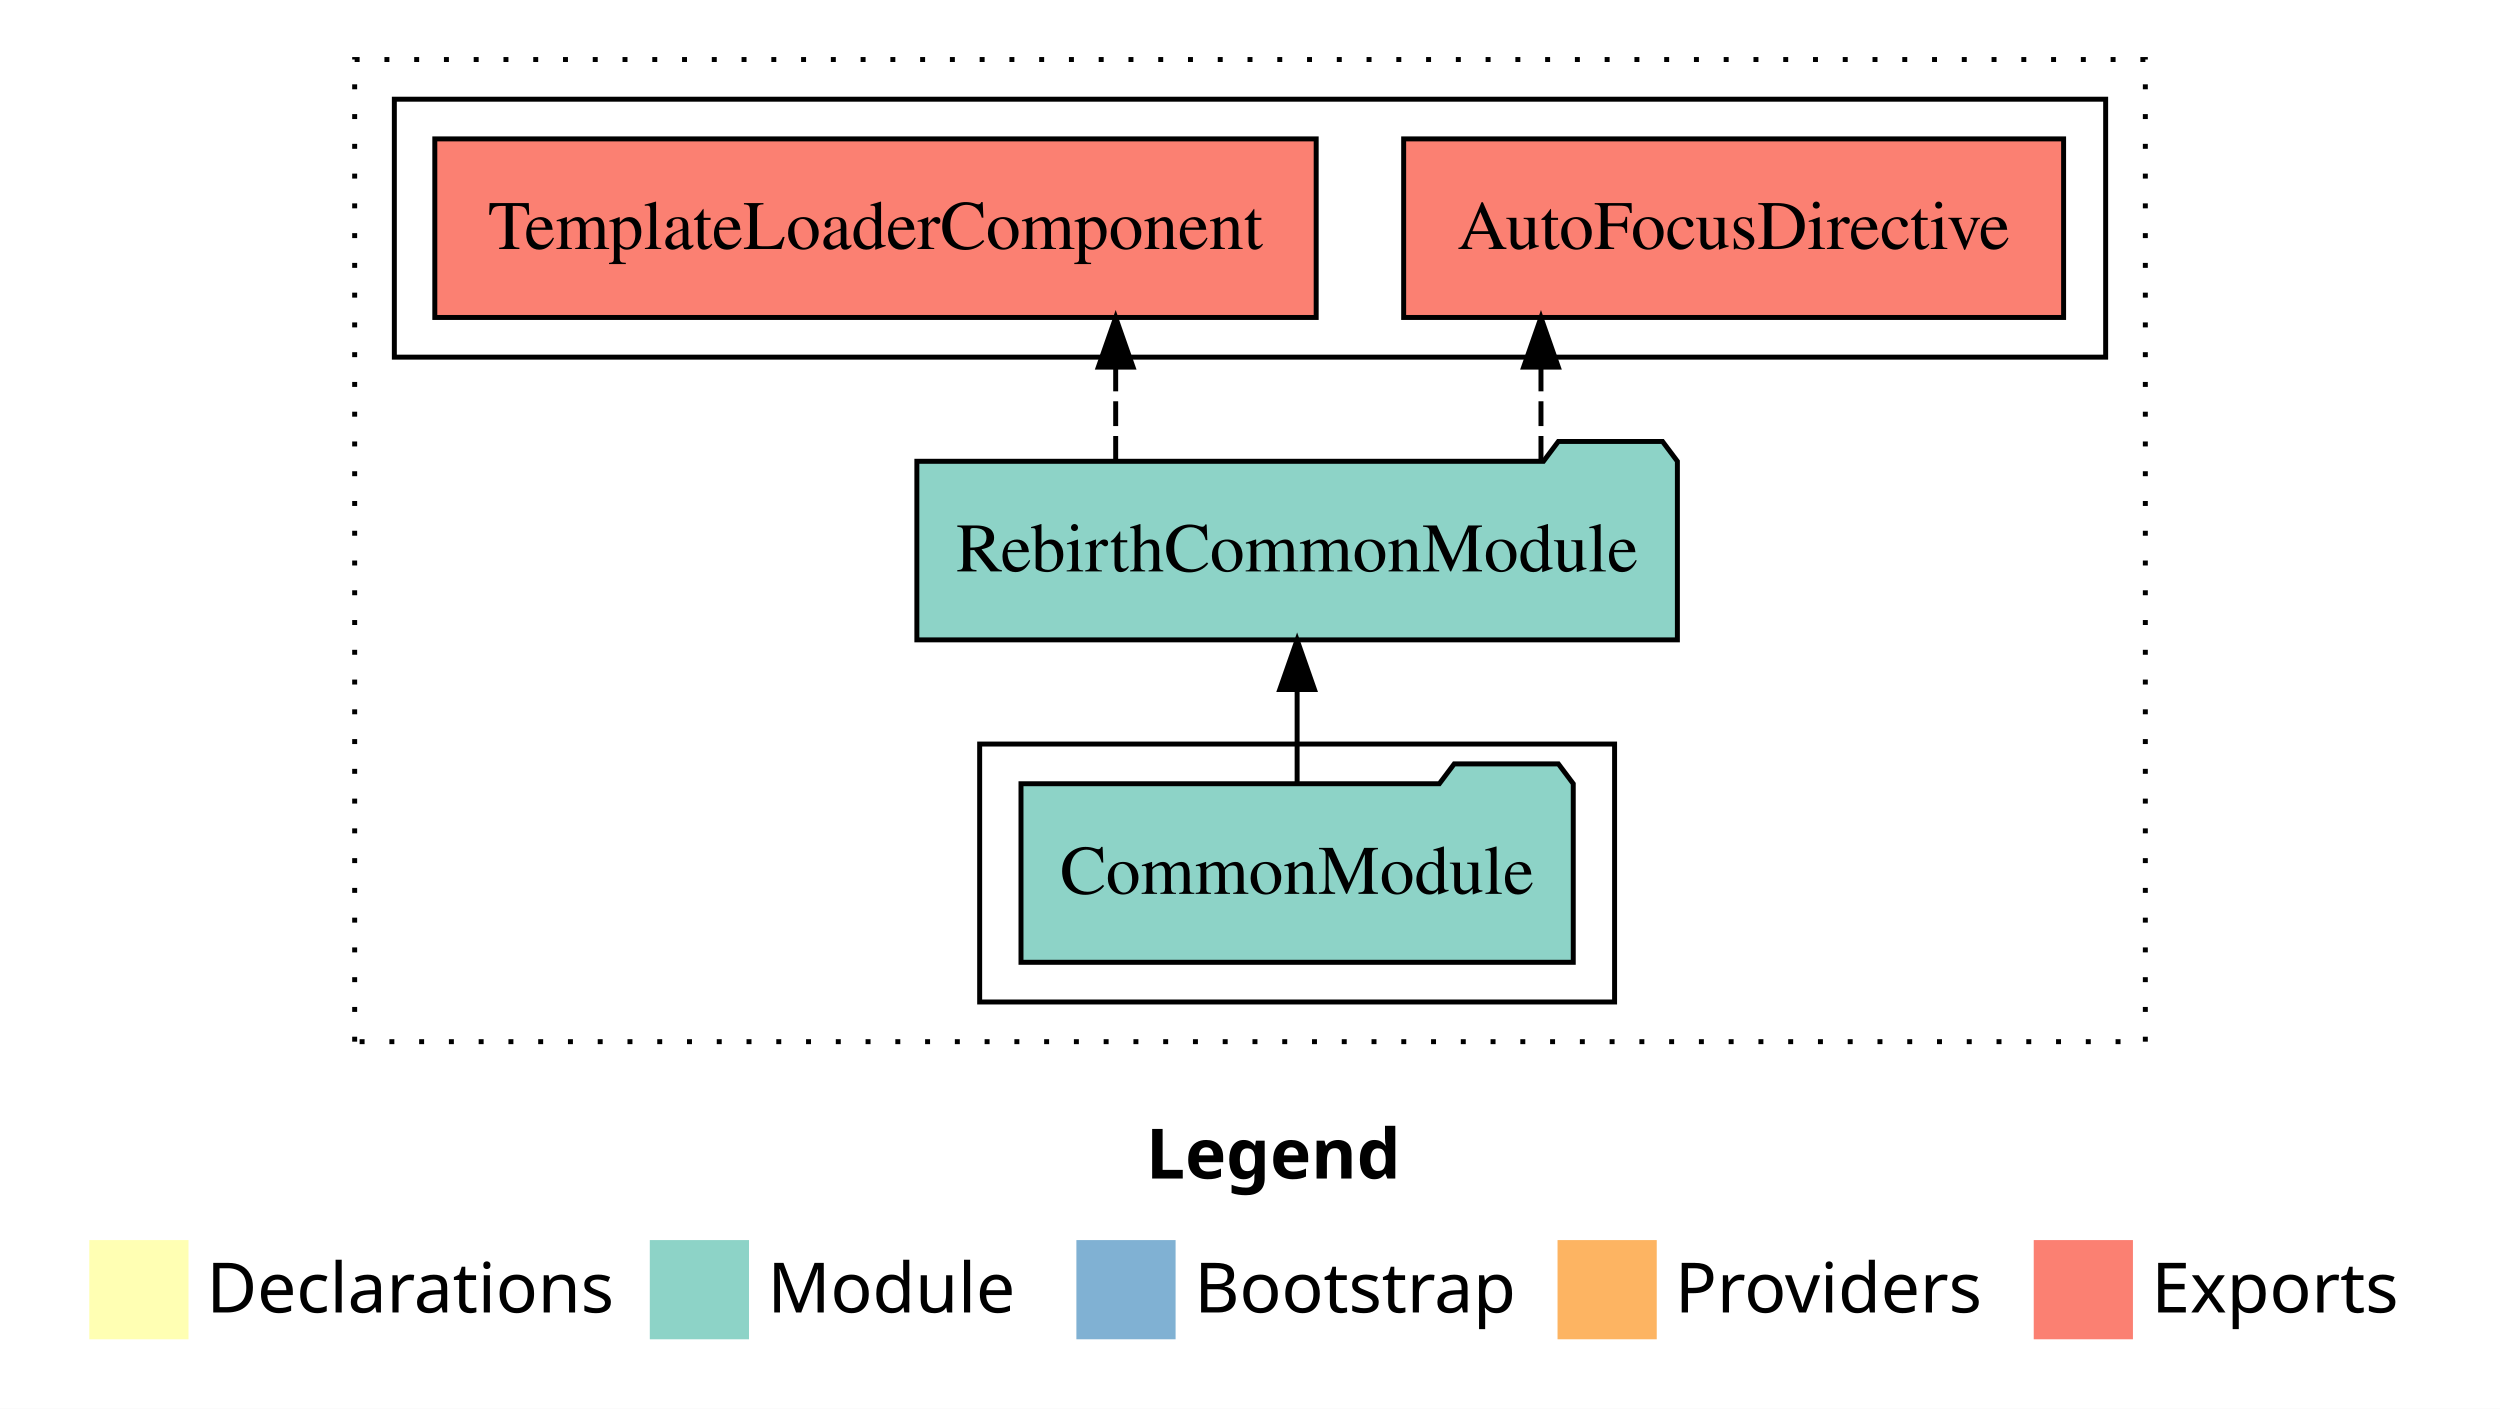
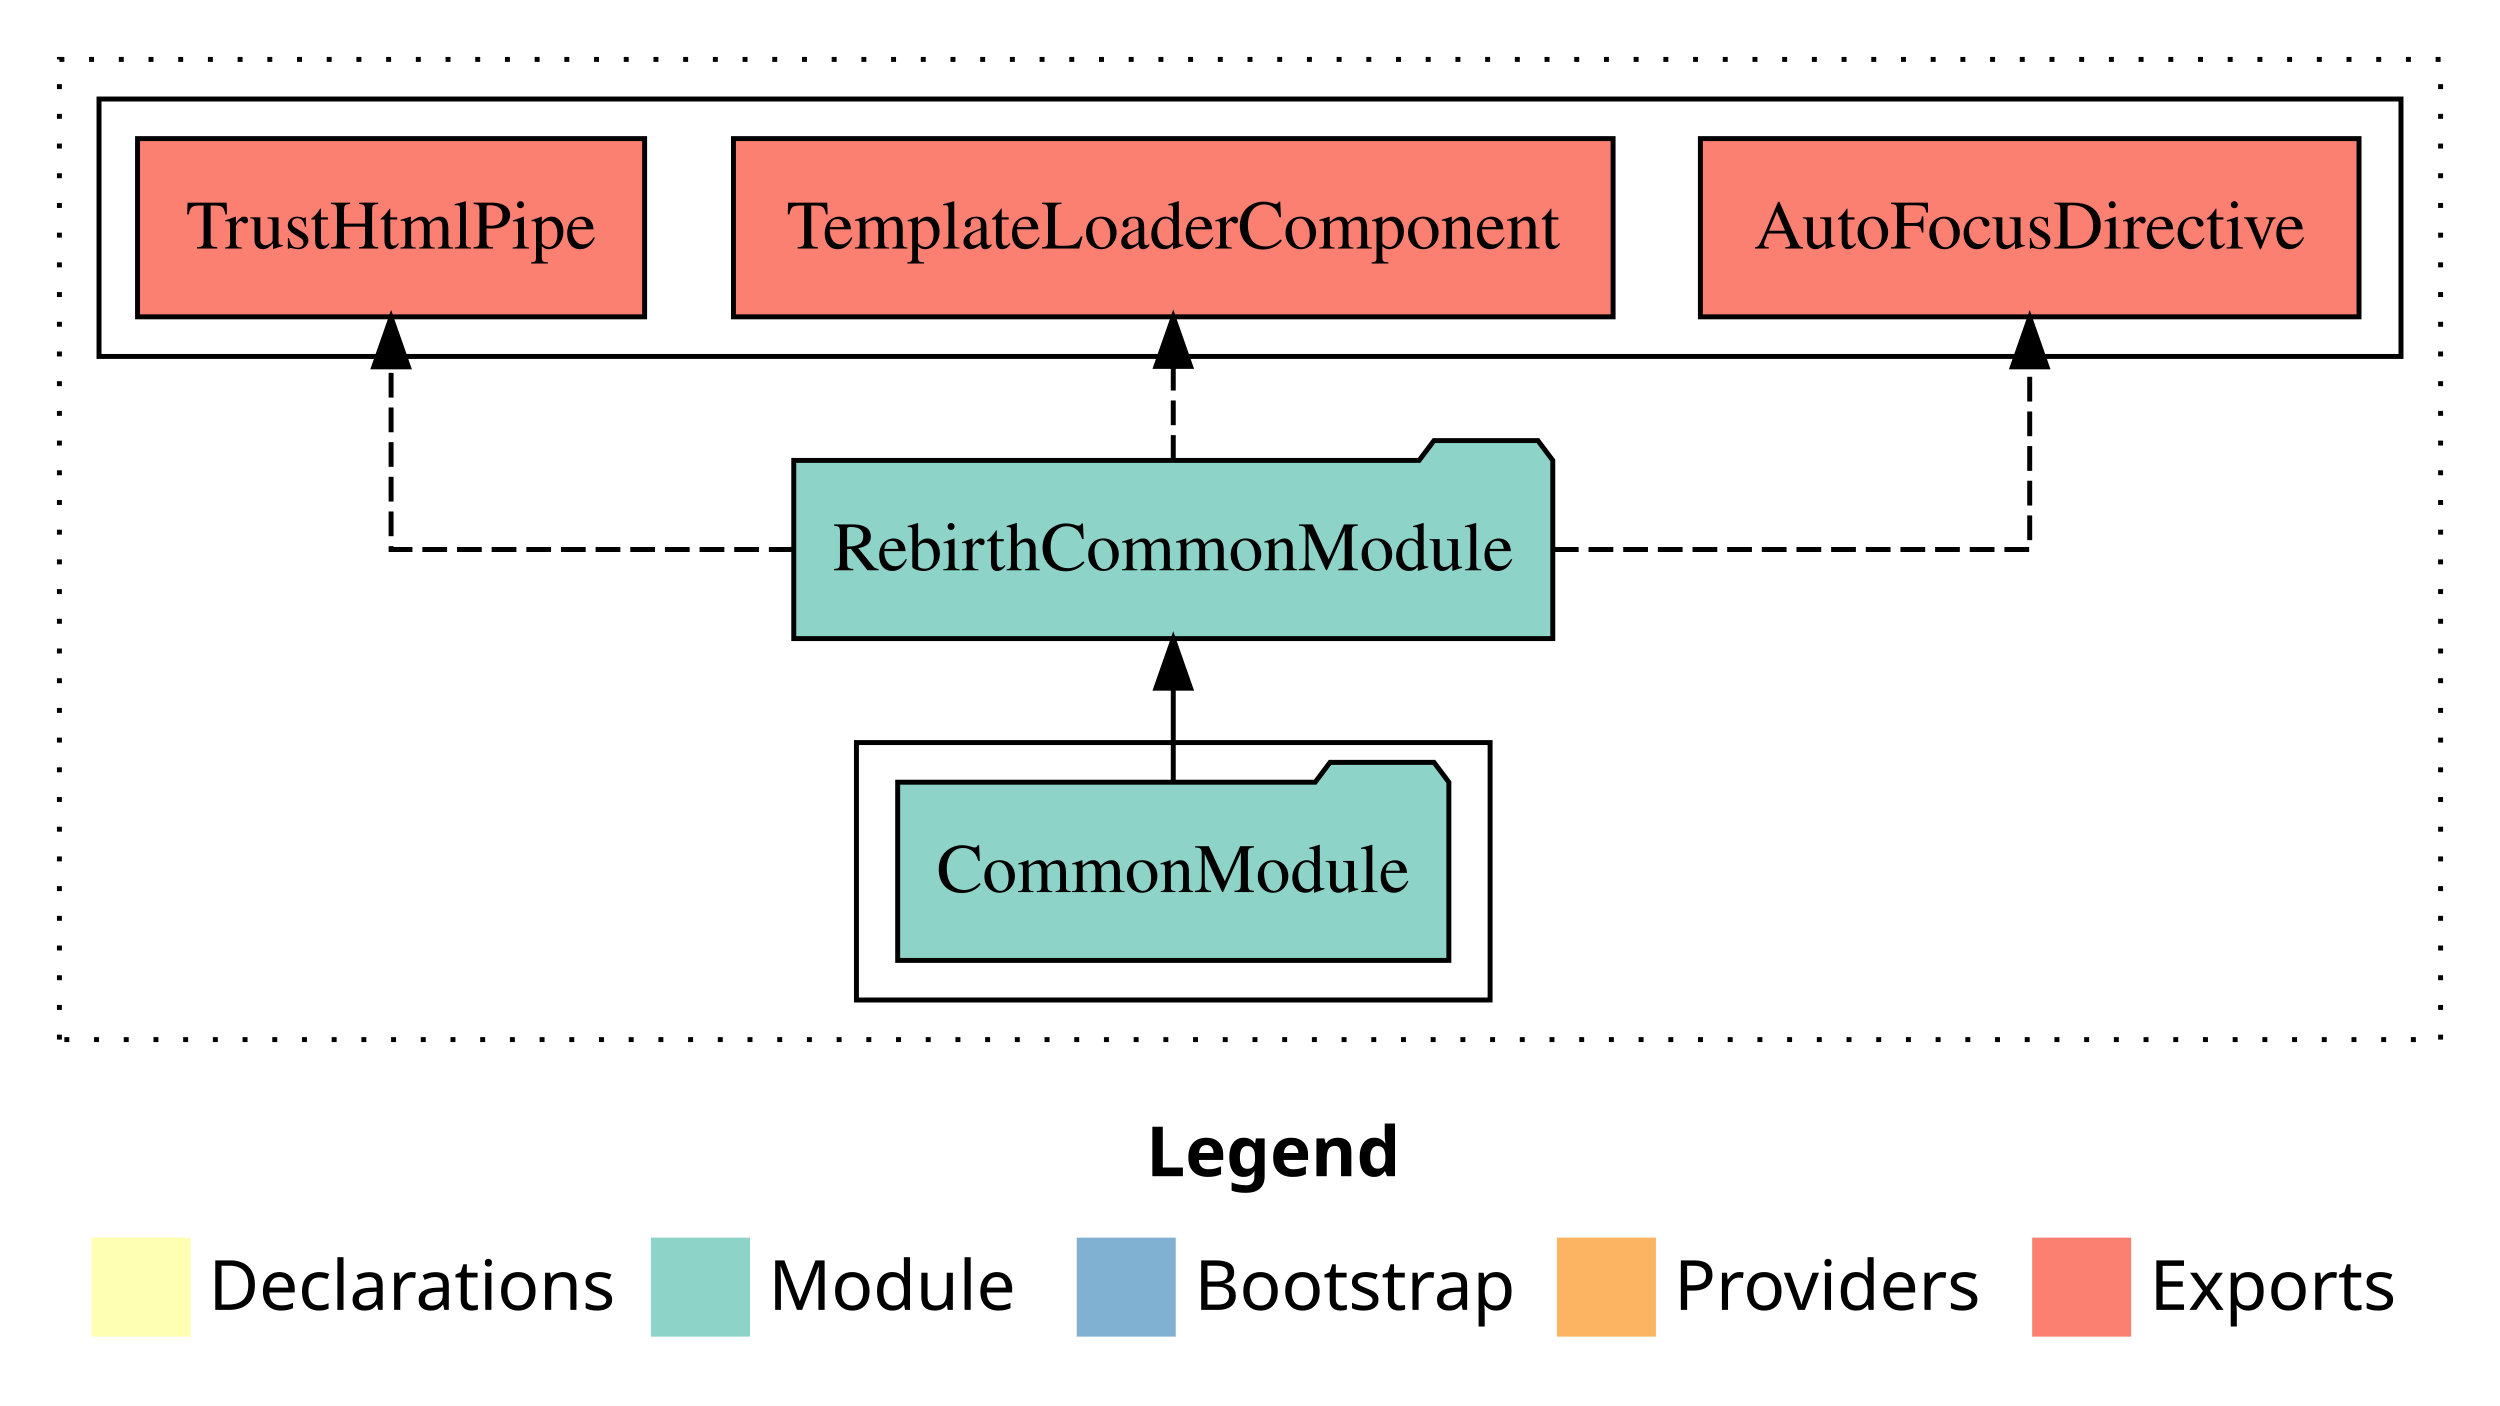
- <svg xmlns="http://www.w3.org/2000/svg" width="504pt" height="284pt" viewBox="0.00 0.00 504.00 284.00">
+ <svg xmlns="http://www.w3.org/2000/svg" width="505pt" height="284pt" viewBox="0.00 0.00 505.00 284.00">
  <g id="graph0" class="graph" transform="scale(1 1) rotate(0) translate(4 280)">
-     <polygon fill="#ffffff" stroke="transparent" points="-4,4 -4,-280 500,-280 500,4 -4,4" />
-     <text text-anchor="start" x="227.009" y="-42.4" font-family="sans-serif" font-weight="bold" font-size="14.00" fill="#000000">Legend</text>
-     <polygon fill="#ffffb3" stroke="transparent" points="14,-10 14,-30 34,-30 34,-10 14,-10" />
-     <text text-anchor="start" x="37.629" y="-15.4" font-family="sans-serif" font-size="14.00" fill="#000000">  Declarations</text>
-     <polygon fill="#8dd3c7" stroke="transparent" points="127,-10 127,-30 147,-30 147,-10 127,-10" />
-     <text text-anchor="start" x="150.725" y="-15.4" font-family="sans-serif" font-size="14.00" fill="#000000">  Module</text>
-     <polygon fill="#80b1d3" stroke="transparent" points="213,-10 213,-30 233,-30 233,-10 213,-10" />
-     <text text-anchor="start" x="236.781" y="-15.4" font-family="sans-serif" font-size="14.00" fill="#000000">  Bootstrap</text>
-     <polygon fill="#fdb462" stroke="transparent" points="310,-10 310,-30 330,-30 330,-10 310,-10" />
-     <text text-anchor="start" x="333.673" y="-15.4" font-family="sans-serif" font-size="14.00" fill="#000000">  Providers</text>
-     <polygon fill="#fb8072" stroke="transparent" points="406,-10 406,-30 426,-30 426,-10 406,-10" />
-     <text text-anchor="start" x="429.726" y="-15.4" font-family="sans-serif" font-size="14.00" fill="#000000">  Exports</text>
+     <polygon fill="#ffffff" stroke="transparent" points="-4,4 -4,-280 501,-280 501,4 -4,4" />
+     <text text-anchor="start" x="227.509" y="-42.4" font-family="sans-serif" font-weight="bold" font-size="14.00" fill="#000000">Legend</text>
+     <polygon fill="#ffffb3" stroke="transparent" points="14.5,-10 14.5,-30 34.5,-30 34.5,-10 14.5,-10" />
+     <text text-anchor="start" x="38.129" y="-15.4" font-family="sans-serif" font-size="14.00" fill="#000000">  Declarations</text>
+     <polygon fill="#8dd3c7" stroke="transparent" points="127.5,-10 127.5,-30 147.5,-30 147.5,-10 127.5,-10" />
+     <text text-anchor="start" x="151.225" y="-15.4" font-family="sans-serif" font-size="14.00" fill="#000000">  Module</text>
+     <polygon fill="#80b1d3" stroke="transparent" points="213.5,-10 213.5,-30 233.5,-30 233.5,-10 213.5,-10" />
+     <text text-anchor="start" x="237.281" y="-15.4" font-family="sans-serif" font-size="14.00" fill="#000000">  Bootstrap</text>
+     <polygon fill="#fdb462" stroke="transparent" points="310.5,-10 310.5,-30 330.5,-30 330.5,-10 310.5,-10" />
+     <text text-anchor="start" x="334.173" y="-15.4" font-family="sans-serif" font-size="14.00" fill="#000000">  Providers</text>
+     <polygon fill="#fb8072" stroke="transparent" points="406.5,-10 406.5,-30 426.5,-30 426.5,-10 406.5,-10" />
+     <text text-anchor="start" x="430.226" y="-15.4" font-family="sans-serif" font-size="14.00" fill="#000000">  Exports</text>
    <g id="clust1" class="cluster">
-       <polygon fill="none" stroke="#000000" stroke-dasharray="1,5" points="67.5,-70 67.5,-268 428.5,-268 428.5,-70 67.5,-70" />
+       <polygon fill="none" stroke="#000000" stroke-dasharray="1,5" points="8,-70 8,-268 489,-268 489,-70 8,-70" />
    </g>
    <g id="clust3" class="cluster">
-       <polygon fill="none" stroke="#000000" points="193.5,-78 193.5,-130 321.5,-130 321.5,-78 193.5,-78" />
+       <polygon fill="none" stroke="#000000" points="169,-78 169,-130 297,-130 297,-78 169,-78" />
    </g>
    <g id="clust4" class="cluster">
-       <polygon fill="none" stroke="#000000" points="75.5,-208 75.5,-260 420.5,-260 420.5,-208 75.5,-208" />
+       <polygon fill="none" stroke="#000000" points="16,-208 16,-260 481,-260 481,-208 16,-208" />
    </g>
    <g id="node1" class="node">
-       <polygon fill="#8dd3c7" stroke="#000000" points="313.168,-122 310.168,-126 289.168,-126 286.168,-122 201.832,-122 201.832,-86 313.168,-86 313.168,-122" />
-       <text text-anchor="middle" x="257.5" y="-99.8" font-family="Times,serif" font-size="14.00" fill="#000000">CommonModule</text>
+       <polygon fill="#8dd3c7" stroke="#000000" points="288.668,-122 285.668,-126 264.668,-126 261.668,-122 177.332,-122 177.332,-86 288.668,-86 288.668,-122" />
+       <text text-anchor="middle" x="233" y="-99.8" font-family="Times,serif" font-size="14.00" fill="#000000">CommonModule</text>
    </g>
    <g id="node2" class="node">
-       <polygon fill="#8dd3c7" stroke="#000000" points="334.161,-187 331.161,-191 310.161,-191 307.161,-187 180.839,-187 180.839,-151 334.161,-151 334.161,-187" />
-       <text text-anchor="middle" x="257.5" y="-164.8" font-family="Times,serif" font-size="14.00" fill="#000000">RebirthCommonModule</text>
+       <polygon fill="#8dd3c7" stroke="#000000" points="309.661,-187 306.661,-191 285.661,-191 282.661,-187 156.339,-187 156.339,-151 309.661,-151 309.661,-187" />
+       <text text-anchor="middle" x="233" y="-164.8" font-family="Times,serif" font-size="14.00" fill="#000000">RebirthCommonModule</text>
    </g>
    <g id="edge1" class="edge">
-       <path fill="none" stroke="#000000" d="M257.5,-122.106C257.5,-122.106 257.5,-140.991 257.5,-140.991" />
-       <polygon fill="#000000" stroke="#000000" points="254,-140.991 257.5,-150.991 261,-140.991 254,-140.991" />
+       <path fill="none" stroke="#000000" d="M233,-122.106C233,-122.106 233,-140.991 233,-140.991" />
+       <polygon fill="#000000" stroke="#000000" points="229.5,-140.991 233,-150.991 236.5,-140.991 229.5,-140.991" />
    </g>
    <g id="node3" class="node">
-       <polygon fill="#fb8072" stroke="#000000" points="412.022,-252 278.978,-252 278.978,-216 412.022,-216 412.022,-252" />
-       <text text-anchor="middle" x="345.5" y="-229.8" font-family="Times,serif" font-size="14.00" fill="#000000">AutoFocusDirective </text>
+       <polygon fill="#fb8072" stroke="#000000" points="472.522,-252 339.478,-252 339.478,-216 472.522,-216 472.522,-252" />
+       <text text-anchor="middle" x="406" y="-229.8" font-family="Times,serif" font-size="14.00" fill="#000000">AutoFocusDirective </text>
    </g>
    <g id="edge2" class="edge">
-       <path fill="none" stroke="#000000" stroke-dasharray="5,2" d="M306.66,-187.106C306.66,-187.106 306.66,-205.991 306.66,-205.991" />
-       <polygon fill="#000000" stroke="#000000" points="303.16,-205.991 306.66,-215.991 310.16,-205.991 303.16,-205.991" />
+       <path fill="none" stroke="#000000" stroke-dasharray="5,2" d="M309.888,-169C356.092,-169 406,-169 406,-169 406,-169 406,-205.894 406,-205.894" />
+       <polygon fill="#000000" stroke="#000000" points="402.5,-205.894 406,-215.894 409.5,-205.894 402.5,-205.894" />
    </g>
    <g id="node4" class="node">
-       <polygon fill="#fb8072" stroke="#000000" points="261.343,-252 83.657,-252 83.657,-216 261.343,-216 261.343,-252" />
-       <text text-anchor="middle" x="172.5" y="-229.8" font-family="Times,serif" font-size="14.00" fill="#000000">TemplateLoaderComponent </text>
+       <polygon fill="#fb8072" stroke="#000000" points="321.843,-252 144.157,-252 144.157,-216 321.843,-216 321.843,-252" />
+       <text text-anchor="middle" x="233" y="-229.8" font-family="Times,serif" font-size="14.00" fill="#000000">TemplateLoaderComponent </text>
    </g>
    <g id="edge3" class="edge">
-       <path fill="none" stroke="#000000" stroke-dasharray="5,2" d="M220.921,-187.106C220.921,-187.106 220.921,-205.991 220.921,-205.991" />
-       <polygon fill="#000000" stroke="#000000" points="217.421,-205.991 220.921,-215.991 224.421,-205.991 217.421,-205.991" />
+       <path fill="none" stroke="#000000" stroke-dasharray="5,2" d="M233,-187.106C233,-187.106 233,-205.991 233,-205.991" />
+       <polygon fill="#000000" stroke="#000000" points="229.5,-205.991 233,-215.991 236.5,-205.991 229.5,-205.991" />
+     </g>
+     <g id="node5" class="node">
+       <polygon fill="#fb8072" stroke="#000000" points="126.215,-252 23.785,-252 23.785,-216 126.215,-216 126.215,-252" />
+       <text text-anchor="middle" x="75" y="-229.8" font-family="Times,serif" font-size="14.00" fill="#000000">TrustHtmlPipe </text>
+     </g>
+     <g id="edge4" class="edge">
+       <path fill="none" stroke="#000000" stroke-dasharray="5,2" d="M156.314,-169C116.058,-169 75,-169 75,-169 75,-169 75,-205.894 75,-205.894" />
+       <polygon fill="#000000" stroke="#000000" points="71.5,-205.894 75,-215.894 78.5,-205.894 71.5,-205.894" />
    </g>
  </g>
</svg>
